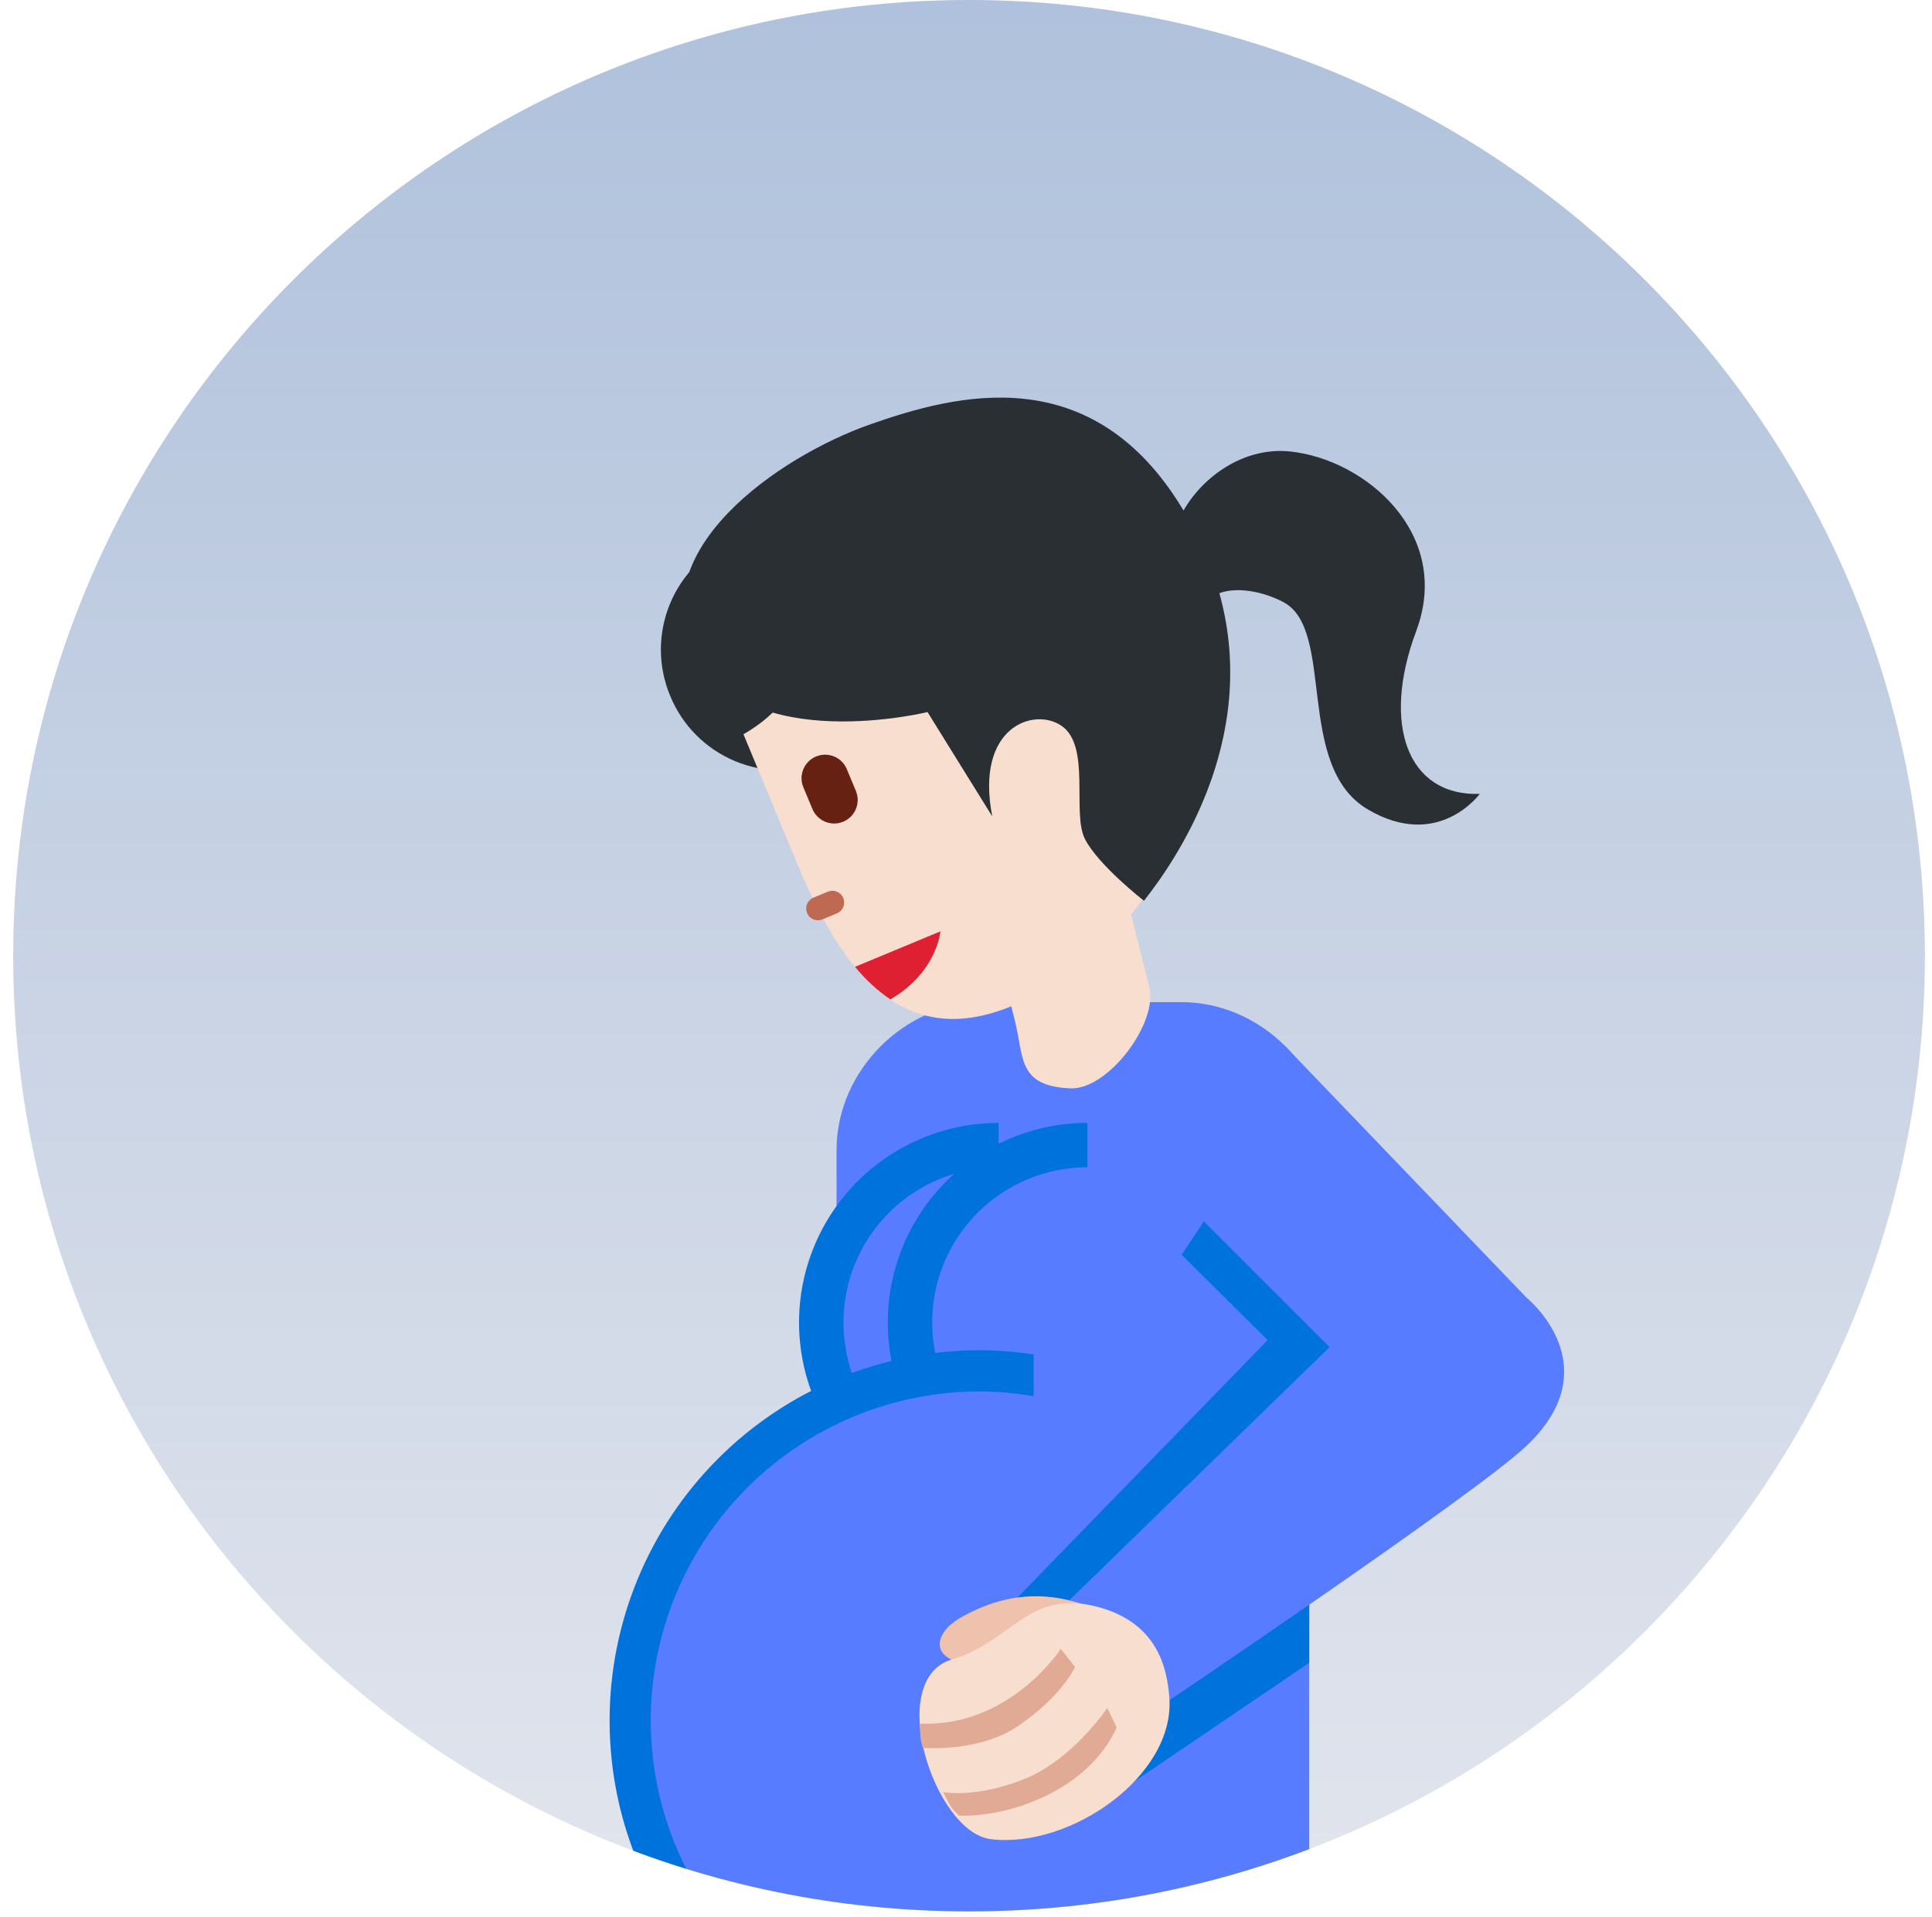
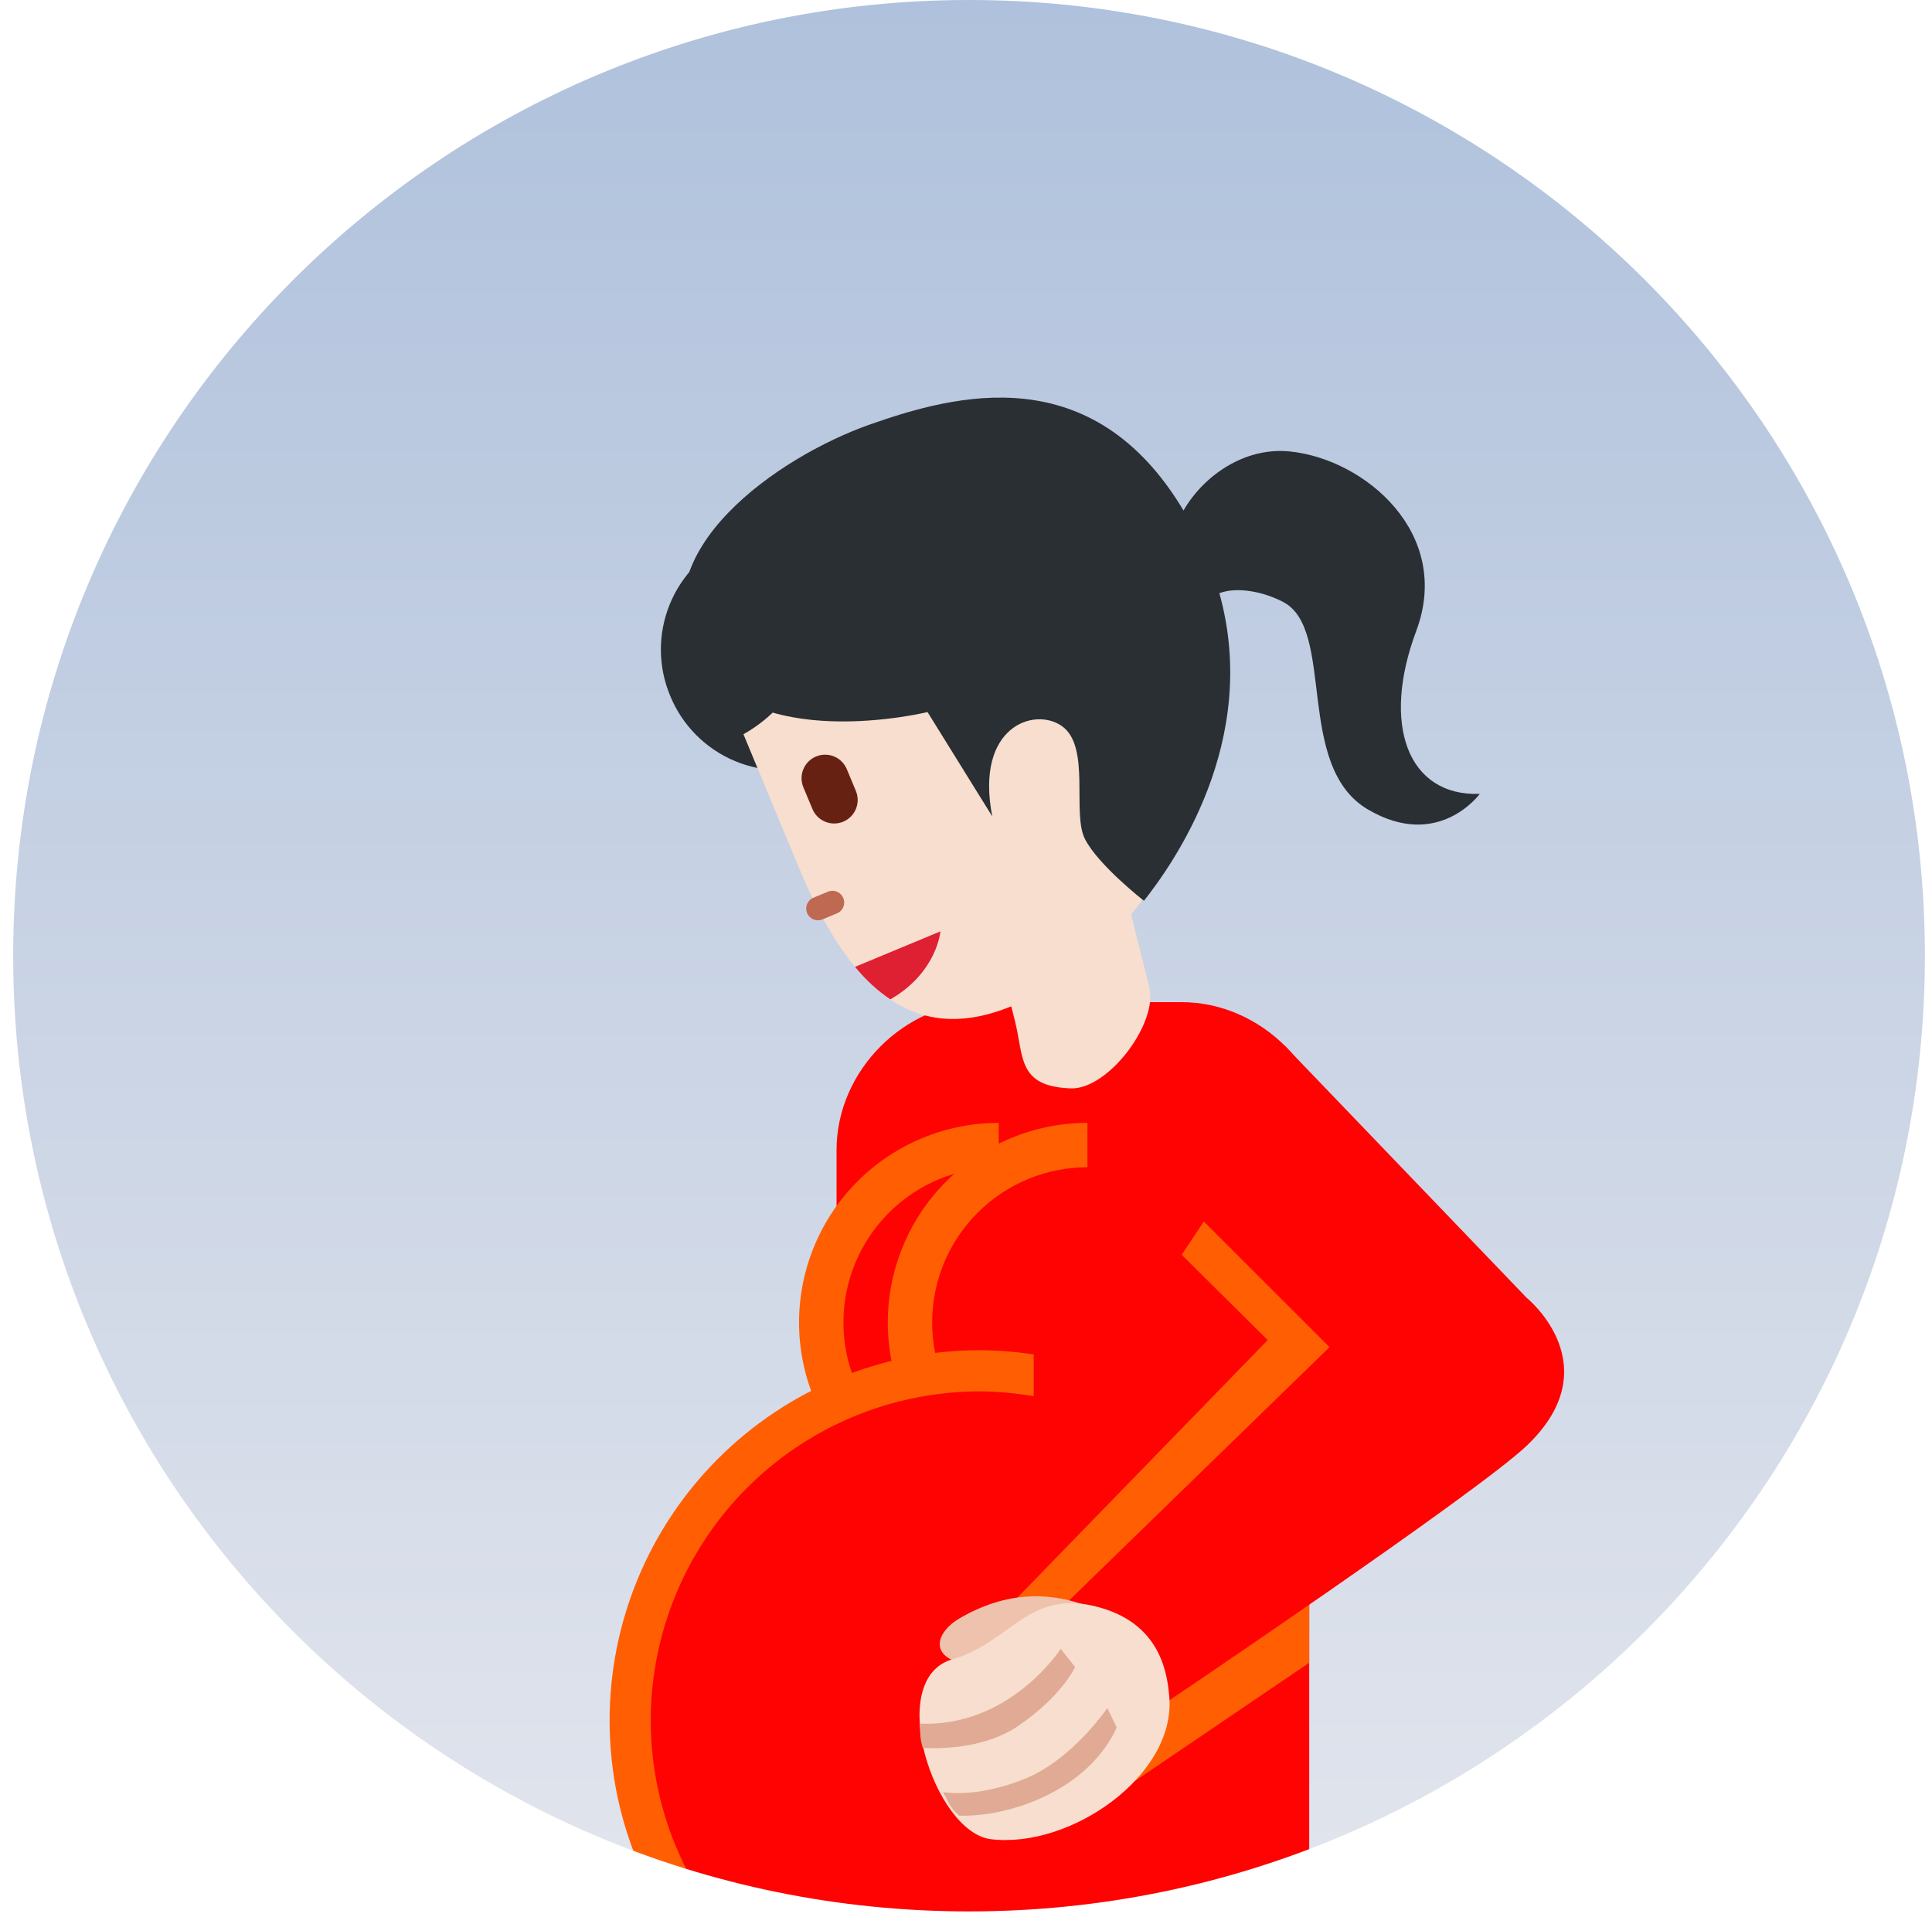
<svg xmlns="http://www.w3.org/2000/svg" width="127" height="126" viewBox="0 0 127 126" fill="none">
-   <circle cx="63.7" cy="62.833" r="62.833" fill="url(#paint0_linear_4741_2340)" />
-   <mask id="mask0_4741_2340" style="mask-type:alpha" maskUnits="userSpaceOnUse" x="0" y="0" width="127" height="126">
-     <circle cx="63.7" cy="62.833" r="62.833" fill="url(#paint1_linear_4741_2340)" />
+   <circle cx="63.7" cy="62.833" r="62.833" fill="url(#paint0_linear_1_49)" />
+   <mask id="mask0_1_49" style="mask-type:alpha" maskUnits="userSpaceOnUse" x="0" y="0" width="127" height="126">
+     <circle cx="63.7" cy="62.833" r="62.833" fill="url(#paint1_linear_1_49)" />
  </mask>
-   <g mask="url(#mask0_4741_2340)">
-     <path d="M77.671 65.887H64.711C59.481 65.887 54.99 70.381 54.99 75.607V130.695H86.062V104.576L87.394 99.466V75.607C87.394 70.378 82.9 65.887 77.671 65.887Z" fill="#577CFF" />
-     <path d="M65.649 73.826C62.169 73.826 58.831 75.209 56.369 77.67C53.908 80.131 52.525 83.469 52.525 86.95C52.525 90.431 53.908 93.769 56.369 96.23C58.831 98.691 62.169 100.074 65.649 100.074V73.826Z" fill="#0072DB" />
-     <path d="M65.651 76.742C62.944 76.742 60.347 77.818 58.433 79.732C56.519 81.646 55.443 84.242 55.443 86.95C55.443 89.657 56.519 92.253 58.433 94.167C60.347 96.082 62.944 97.157 65.651 97.157V76.742Z" fill="#577CFF" />
-     <path d="M71.483 73.826C68.002 73.826 64.664 75.209 62.203 77.67C59.742 80.131 58.359 83.469 58.359 86.95C58.359 90.431 59.742 93.769 62.203 96.23C64.664 98.691 68.002 100.074 71.483 100.074V73.826Z" fill="#0072DB" />
-     <path d="M71.483 76.742C68.776 76.742 66.179 77.818 64.265 79.732C62.351 81.646 61.275 84.242 61.275 86.95C61.275 89.657 62.351 92.253 64.265 94.167C66.179 96.082 68.776 97.157 71.483 97.157V76.742Z" fill="#577CFF" />
-     <path d="M47.608 130.695H68.472V89.136C67.132 88.902 65.775 88.78 64.415 88.772C57.959 88.772 51.767 91.336 47.202 95.901C42.637 100.467 40.072 106.658 40.072 113.115C40.072 120.032 42.971 126.262 47.608 130.695Z" fill="#0072DB" />
-     <path d="M67.952 78.699V91.796C66.783 91.593 65.6 91.486 64.414 91.478C61.573 91.478 58.759 92.037 56.134 93.124C53.508 94.212 51.123 95.805 49.114 97.815C47.105 99.824 45.511 102.209 44.424 104.835C43.336 107.46 42.777 110.274 42.777 113.115C42.778 116.555 43.599 119.945 45.175 123.002C46.75 126.06 49.032 128.698 51.833 130.695H83.027V70.422L67.952 78.699Z" fill="#577CFF" />
-     <path d="M84.427 72.367L98.571 87.282L86.066 100.438L86.06 109.321L74.569 117.119L66.867 105.048L83.33 88.104L77.675 82.496L84.427 72.367Z" fill="#0072DB" />
-     <path d="M84.423 68.721L100.359 85.327C100.359 85.327 105.891 89.783 100.359 95.047C97.037 98.206 76.222 112.225 76.222 112.225L69.742 105.744L87.398 88.567L77.675 78.846L84.423 68.721Z" fill="#577CFF" />
-     <path d="M72.447 105.996C69.169 104.436 66.06 104.651 63.054 106.41C61.616 107.253 61.03 108.828 63.231 109.35C65.442 109.866 72.447 105.996 72.447 105.996Z" fill="#EEC2AD" />
-     <path d="M76.866 111.589C77.271 116.737 70.374 121.546 65.142 120.919C61.403 120.47 58.148 110.396 62.584 109.098C66.539 107.944 67.633 104.351 72.325 105.692C76.052 106.76 76.717 109.612 76.866 111.589Z" fill="#F7DECE" />
+   <g mask="url(#mask0_1_49)">
+     <path d="M77.671 65.887H64.711C59.481 65.887 54.99 70.381 54.99 75.607V130.695H86.062V104.576L87.394 99.466V75.607C87.394 70.378 82.9 65.887 77.671 65.887Z" fill="#FF0202" />
+     <path d="M65.649 73.824C62.169 73.824 58.831 75.207 56.369 77.668C53.908 80.129 52.525 83.467 52.525 86.948C52.525 90.429 53.908 93.767 56.369 96.228C58.831 98.689 62.169 100.072 65.649 100.072V73.824Z" fill="#FF5F02" />
+     <path d="M65.651 76.742C62.944 76.742 60.347 77.818 58.433 79.732C56.519 81.646 55.443 84.242 55.443 86.95C55.443 89.657 56.519 92.253 58.433 94.167C60.347 96.082 62.944 97.157 65.651 97.157V76.742Z" fill="#FF0202" />
+     <path d="M71.483 73.824C68.002 73.824 64.664 75.207 62.203 77.668C59.742 80.129 58.359 83.467 58.359 86.948C58.359 90.429 59.742 93.767 62.203 96.228C64.664 98.689 68.002 100.072 71.483 100.072V73.824Z" fill="#FF5F02" />
+     <path d="M71.483 76.742C68.776 76.742 66.179 77.818 64.265 79.732C62.351 81.646 61.275 84.242 61.275 86.95C61.275 89.657 62.351 92.253 64.265 94.167C66.179 96.082 68.776 97.157 71.483 97.157V76.742Z" fill="#FF0202" />
+     <path d="M47.608 130.693H68.472V89.134C67.132 88.9 65.775 88.778 64.415 88.769C57.959 88.769 51.767 91.334 47.202 95.9C42.637 100.465 40.072 106.657 40.072 113.113C40.072 120.03 42.971 126.26 47.608 130.693Z" fill="#FF5F02" />
+     <path d="M67.952 78.699V91.796C66.783 91.593 65.6 91.486 64.414 91.478C61.573 91.478 58.759 92.037 56.134 93.124C53.508 94.212 51.123 95.805 49.114 97.815C47.105 99.824 45.511 102.209 44.424 104.835C43.336 107.46 42.777 110.274 42.777 113.115C42.778 116.555 43.599 119.945 45.175 123.002C46.75 126.06 49.032 128.698 51.833 130.695H83.027V70.422L67.952 78.699Z" fill="#FF0202" />
+     <path d="M84.427 72.367L98.571 87.282L86.066 100.438L86.06 109.321L74.569 117.119L66.867 105.048L83.33 88.104L77.675 82.496L84.427 72.367Z" fill="#FF5F02" />
+     <path d="M84.423 68.723L100.359 85.329C100.359 85.329 105.891 89.785 100.359 95.049C97.037 98.207 76.222 112.227 76.222 112.227L69.742 105.746L87.398 88.569L77.675 78.848L84.423 68.723Z" fill="#FF0202" />
+     <path d="M72.447 105.998C69.169 104.438 66.06 104.653 63.054 106.412C61.616 107.255 61.03 108.83 63.231 109.352C65.442 109.868 72.447 105.998 72.447 105.998Z" fill="#EEC2AD" />
+     <path d="M76.866 111.591C77.271 116.738 70.374 121.548 65.142 120.921C61.403 120.471 58.148 110.398 62.584 109.1C66.539 107.946 67.633 104.353 72.325 105.694C76.052 106.761 76.717 109.614 76.866 111.591Z" fill="#F7DECE" />
    <path d="M73.406 113.58L72.788 112.294C72.788 112.294 70.539 115.639 67.413 116.931C65.042 117.899 63.044 117.995 61.997 117.823C62.446 118.678 62.455 118.824 63.044 119.369C66.302 119.483 71.507 117.736 73.406 113.58ZM66.94 113.466C69.827 111.489 70.67 109.599 70.67 109.599L69.728 108.406C69.728 108.406 66.389 113.586 60.463 113.32C60.507 114.044 60.448 114.184 60.661 114.924C61.457 114.951 64.595 115.07 66.94 113.466Z" fill="#E0AA94" />
-     <path d="M58.573 39.729C58.975 40.684 59.184 41.708 59.189 42.744C59.195 43.78 58.996 44.806 58.604 45.765C58.212 46.724 57.636 47.596 56.907 48.332C56.178 49.068 55.311 49.653 54.356 50.053C53.398 50.448 52.372 50.65 51.336 50.648C50.3 50.646 49.274 50.439 48.318 50.041C47.361 49.642 46.493 49.059 45.762 48.324C45.031 47.59 44.452 46.718 44.059 45.76C43.657 44.805 43.448 43.78 43.443 42.744C43.439 41.709 43.638 40.682 44.03 39.723C44.422 38.764 45 37.892 45.729 37.156C46.459 36.421 47.326 35.836 48.281 35.436C49.239 35.042 50.265 34.84 51.301 34.842C52.336 34.844 53.361 35.05 54.317 35.449C55.273 35.848 56.141 36.431 56.871 37.166C57.602 37.9 58.18 38.771 58.573 39.729Z" fill="#292F33" />
-     <path d="M74.352 60.114C77.86 55.929 79.954 50.58 78.155 46.258L75.18 39.092C59.099 45.147 52.482 36.838 52.482 36.838C52.482 36.838 55.631 44.415 48.871 48.273L52.467 56.929C55.407 63.998 59.414 69.061 66.475 66.159L66.714 67.11C67.314 69.493 66.874 71.421 70.382 71.555C72.835 71.648 76.148 67.268 75.547 64.885L74.352 60.114Z" fill="#F7DECE" />
+     <path d="M58.573 39.727C58.975 40.682 59.184 41.706 59.189 42.742C59.195 43.778 58.996 44.804 58.604 45.763C58.212 46.722 57.636 47.594 56.907 48.33C56.178 49.066 55.311 49.651 54.356 50.051C53.398 50.446 52.372 50.648 51.336 50.646C50.3 50.644 49.274 50.437 48.318 50.039C47.361 49.64 46.493 49.057 45.762 48.322C45.031 47.588 44.452 46.717 44.059 45.758C43.657 44.803 43.448 43.778 43.443 42.742C43.439 41.706 43.638 40.68 44.03 39.721C44.422 38.762 45 37.89 45.729 37.154C46.459 36.419 47.326 35.834 48.281 35.434C49.239 35.04 50.265 34.838 51.301 34.84C52.336 34.842 53.361 35.048 54.317 35.447C55.273 35.846 56.141 36.429 56.871 37.163C57.602 37.898 58.18 38.769 58.573 39.727Z" fill="#292F33" />
+     <path d="M74.352 60.116C77.86 55.931 79.954 50.582 78.155 46.26L75.18 39.094C59.099 45.149 52.482 36.84 52.482 36.84C52.482 36.84 55.631 44.417 48.871 48.275L52.467 56.931C55.407 64 59.414 69.063 66.475 66.161L66.714 67.112C67.314 69.495 66.874 71.422 70.382 71.557C72.835 71.65 76.148 67.27 75.547 64.887L74.352 60.116Z" fill="#F7DECE" />
    <path d="M93.095 41.487C95.498 35.065 89.715 30.183 84.792 29.681C81.805 29.378 79.111 31.282 77.798 33.563C71.817 23.548 62.869 25.907 57.176 27.911C51.145 30.034 42.174 36.278 45.694 42.989C49.215 49.702 60.971 46.815 60.971 46.815L65.226 53.674C64.076 47.771 67.996 46.453 69.807 47.739C71.715 49.096 70.449 53.444 71.318 55.159C72.187 56.873 75.197 59.224 75.197 59.224C77.046 56.873 82.882 48.789 80.155 38.999C81.283 38.576 82.978 38.862 84.346 39.576C87.822 41.382 85.083 50.376 89.919 53.219C94.553 55.946 97.271 52.196 97.271 52.196C92.523 52.353 90.799 47.626 93.095 41.487Z" fill="#292F33" />
-     <path d="M54.982 60.064L54.084 60.437C53.989 60.479 53.888 60.502 53.785 60.504C53.682 60.506 53.579 60.487 53.484 60.449C53.388 60.411 53.301 60.355 53.227 60.282C53.154 60.21 53.095 60.124 53.056 60.029C53.016 59.934 52.996 59.831 52.996 59.728C52.996 59.625 53.017 59.523 53.058 59.429C53.098 59.334 53.157 59.248 53.231 59.176C53.305 59.105 53.393 59.048 53.489 59.011L54.39 58.638C54.484 58.593 54.587 58.569 54.691 58.565C54.796 58.561 54.9 58.579 54.997 58.617C55.094 58.654 55.183 58.711 55.258 58.784C55.333 58.857 55.392 58.944 55.432 59.041C55.472 59.137 55.492 59.241 55.491 59.345C55.49 59.45 55.468 59.553 55.425 59.648C55.383 59.744 55.322 59.83 55.246 59.901C55.17 59.973 55.08 60.028 54.982 60.064Z" fill="#BF6952" />
+     <path d="M54.982 60.066L54.084 60.439C53.989 60.481 53.888 60.504 53.785 60.506C53.682 60.508 53.579 60.489 53.484 60.451C53.388 60.413 53.301 60.356 53.227 60.284C53.154 60.212 53.095 60.126 53.056 60.031C53.016 59.935 52.996 59.833 52.996 59.73C52.996 59.627 53.017 59.525 53.058 59.431C53.098 59.336 53.157 59.25 53.231 59.178C53.305 59.106 53.393 59.05 53.489 59.013L54.39 58.639C54.484 58.595 54.587 58.571 54.691 58.567C54.796 58.563 54.9 58.581 54.997 58.618C55.094 58.656 55.183 58.713 55.258 58.786C55.333 58.859 55.392 58.947 55.432 59.043C55.472 59.139 55.492 59.243 55.491 59.347C55.49 59.452 55.468 59.555 55.425 59.651C55.383 59.746 55.322 59.832 55.246 59.904C55.17 59.975 55.08 60.03 54.982 60.066Z" fill="#BF6952" />
    <path d="M55.424 54.024C55.045 54.181 54.621 54.181 54.242 54.024C53.864 53.868 53.563 53.568 53.406 53.19L52.808 51.758C52.65 51.379 52.65 50.953 52.807 50.574C52.963 50.194 53.264 49.893 53.643 49.736C54.022 49.578 54.448 49.578 54.828 49.734C55.207 49.891 55.508 50.192 55.666 50.571L56.261 52C56.339 52.188 56.38 52.389 56.38 52.593C56.38 52.796 56.34 52.998 56.263 53.186C56.185 53.374 56.071 53.545 55.927 53.689C55.783 53.833 55.612 53.947 55.424 54.024Z" fill="#662113" />
-     <path d="M56.205 63.566C56.914 64.426 57.69 65.143 58.526 65.703C61.603 63.927 61.819 61.232 61.819 61.232L56.351 63.504L56.205 63.566Z" fill="#DF1F32" />
+     <path d="M56.205 63.568C56.914 64.428 57.69 65.145 58.526 65.705C61.603 63.929 61.819 61.234 61.819 61.234L56.351 63.506L56.205 63.568Z" fill="#DF1F32" />
  </g>
  <defs>
-     <linearGradient id="paint0_linear_4741_2340" x1="63.7" y1="0" x2="63.7" y2="125.665" gradientUnits="userSpaceOnUse">
+     <linearGradient id="paint0_linear_1_49" x1="63.7" y1="0" x2="63.7" y2="125.665" gradientUnits="userSpaceOnUse">
      <stop stop-color="#AFC1DC" />
      <stop offset="1" stop-color="#E2E5ED" />
    </linearGradient>
-     <linearGradient id="paint1_linear_4741_2340" x1="63.7" y1="0" x2="63.7" y2="125.665" gradientUnits="userSpaceOnUse">
+     <linearGradient id="paint1_linear_1_49" x1="63.7" y1="0" x2="63.7" y2="125.665" gradientUnits="userSpaceOnUse">
      <stop stop-color="#AFC1DC" />
      <stop offset="1" stop-color="#E2E5ED" />
    </linearGradient>
  </defs>
</svg>
